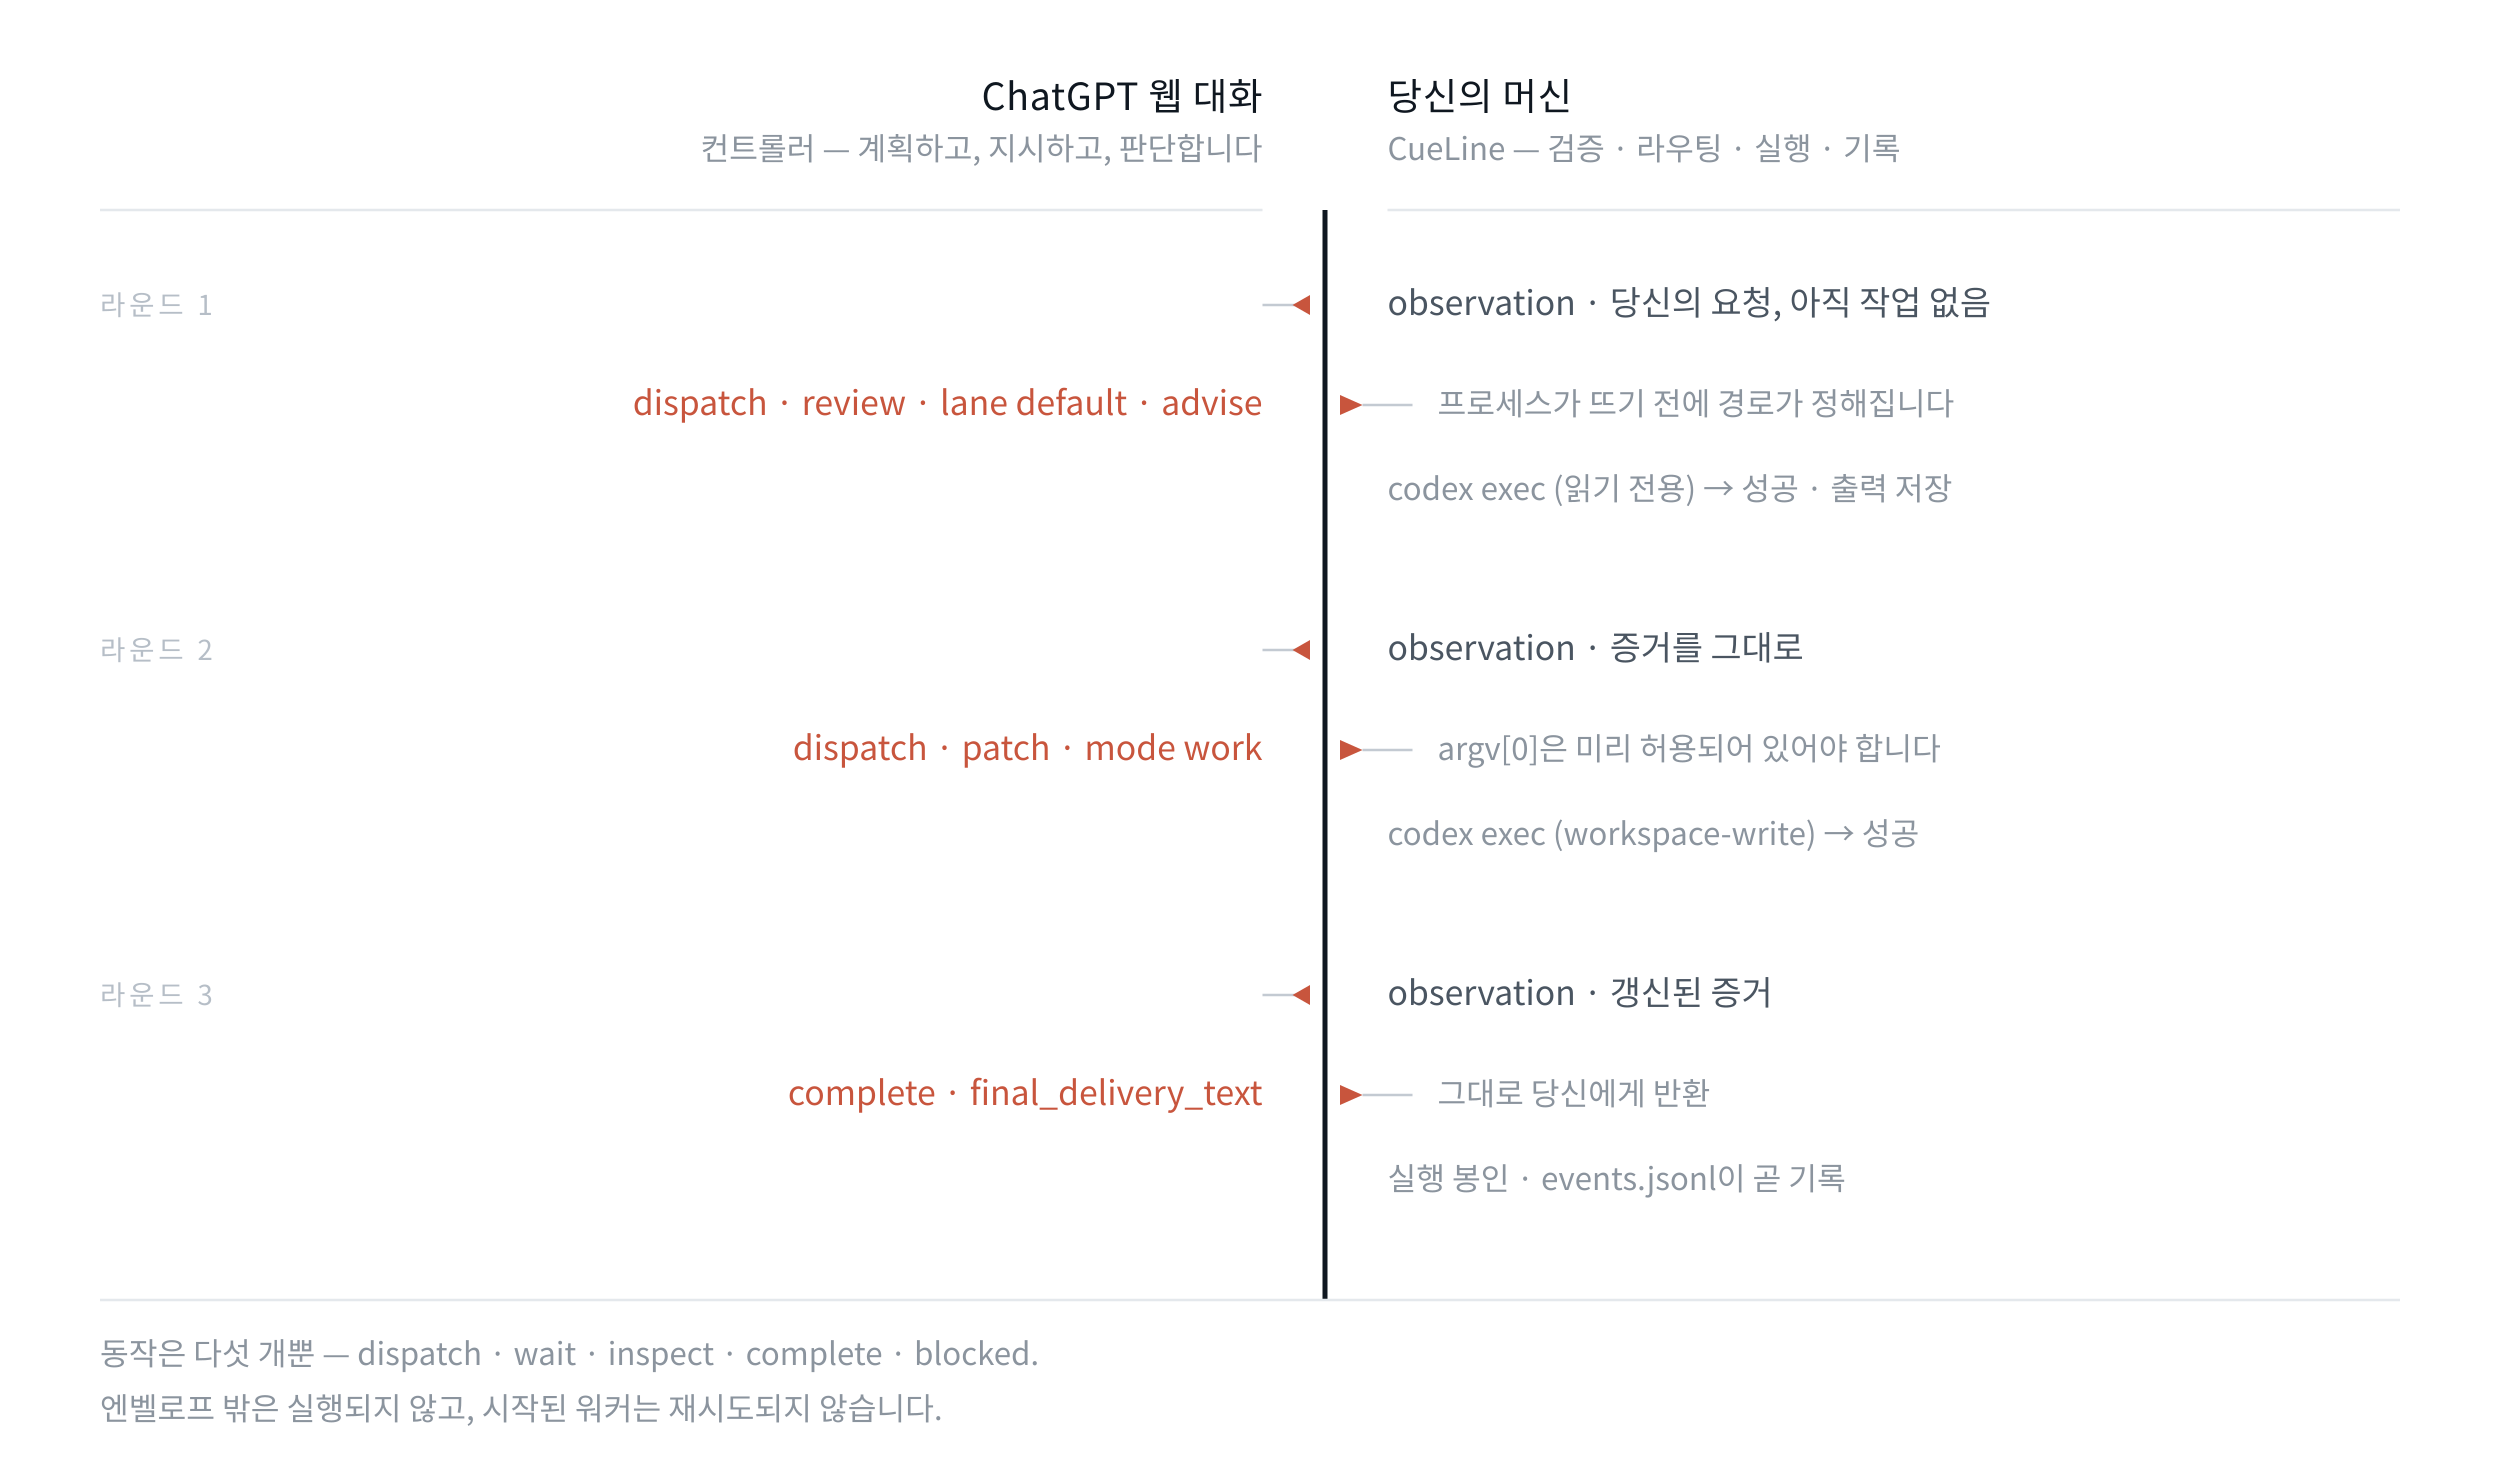
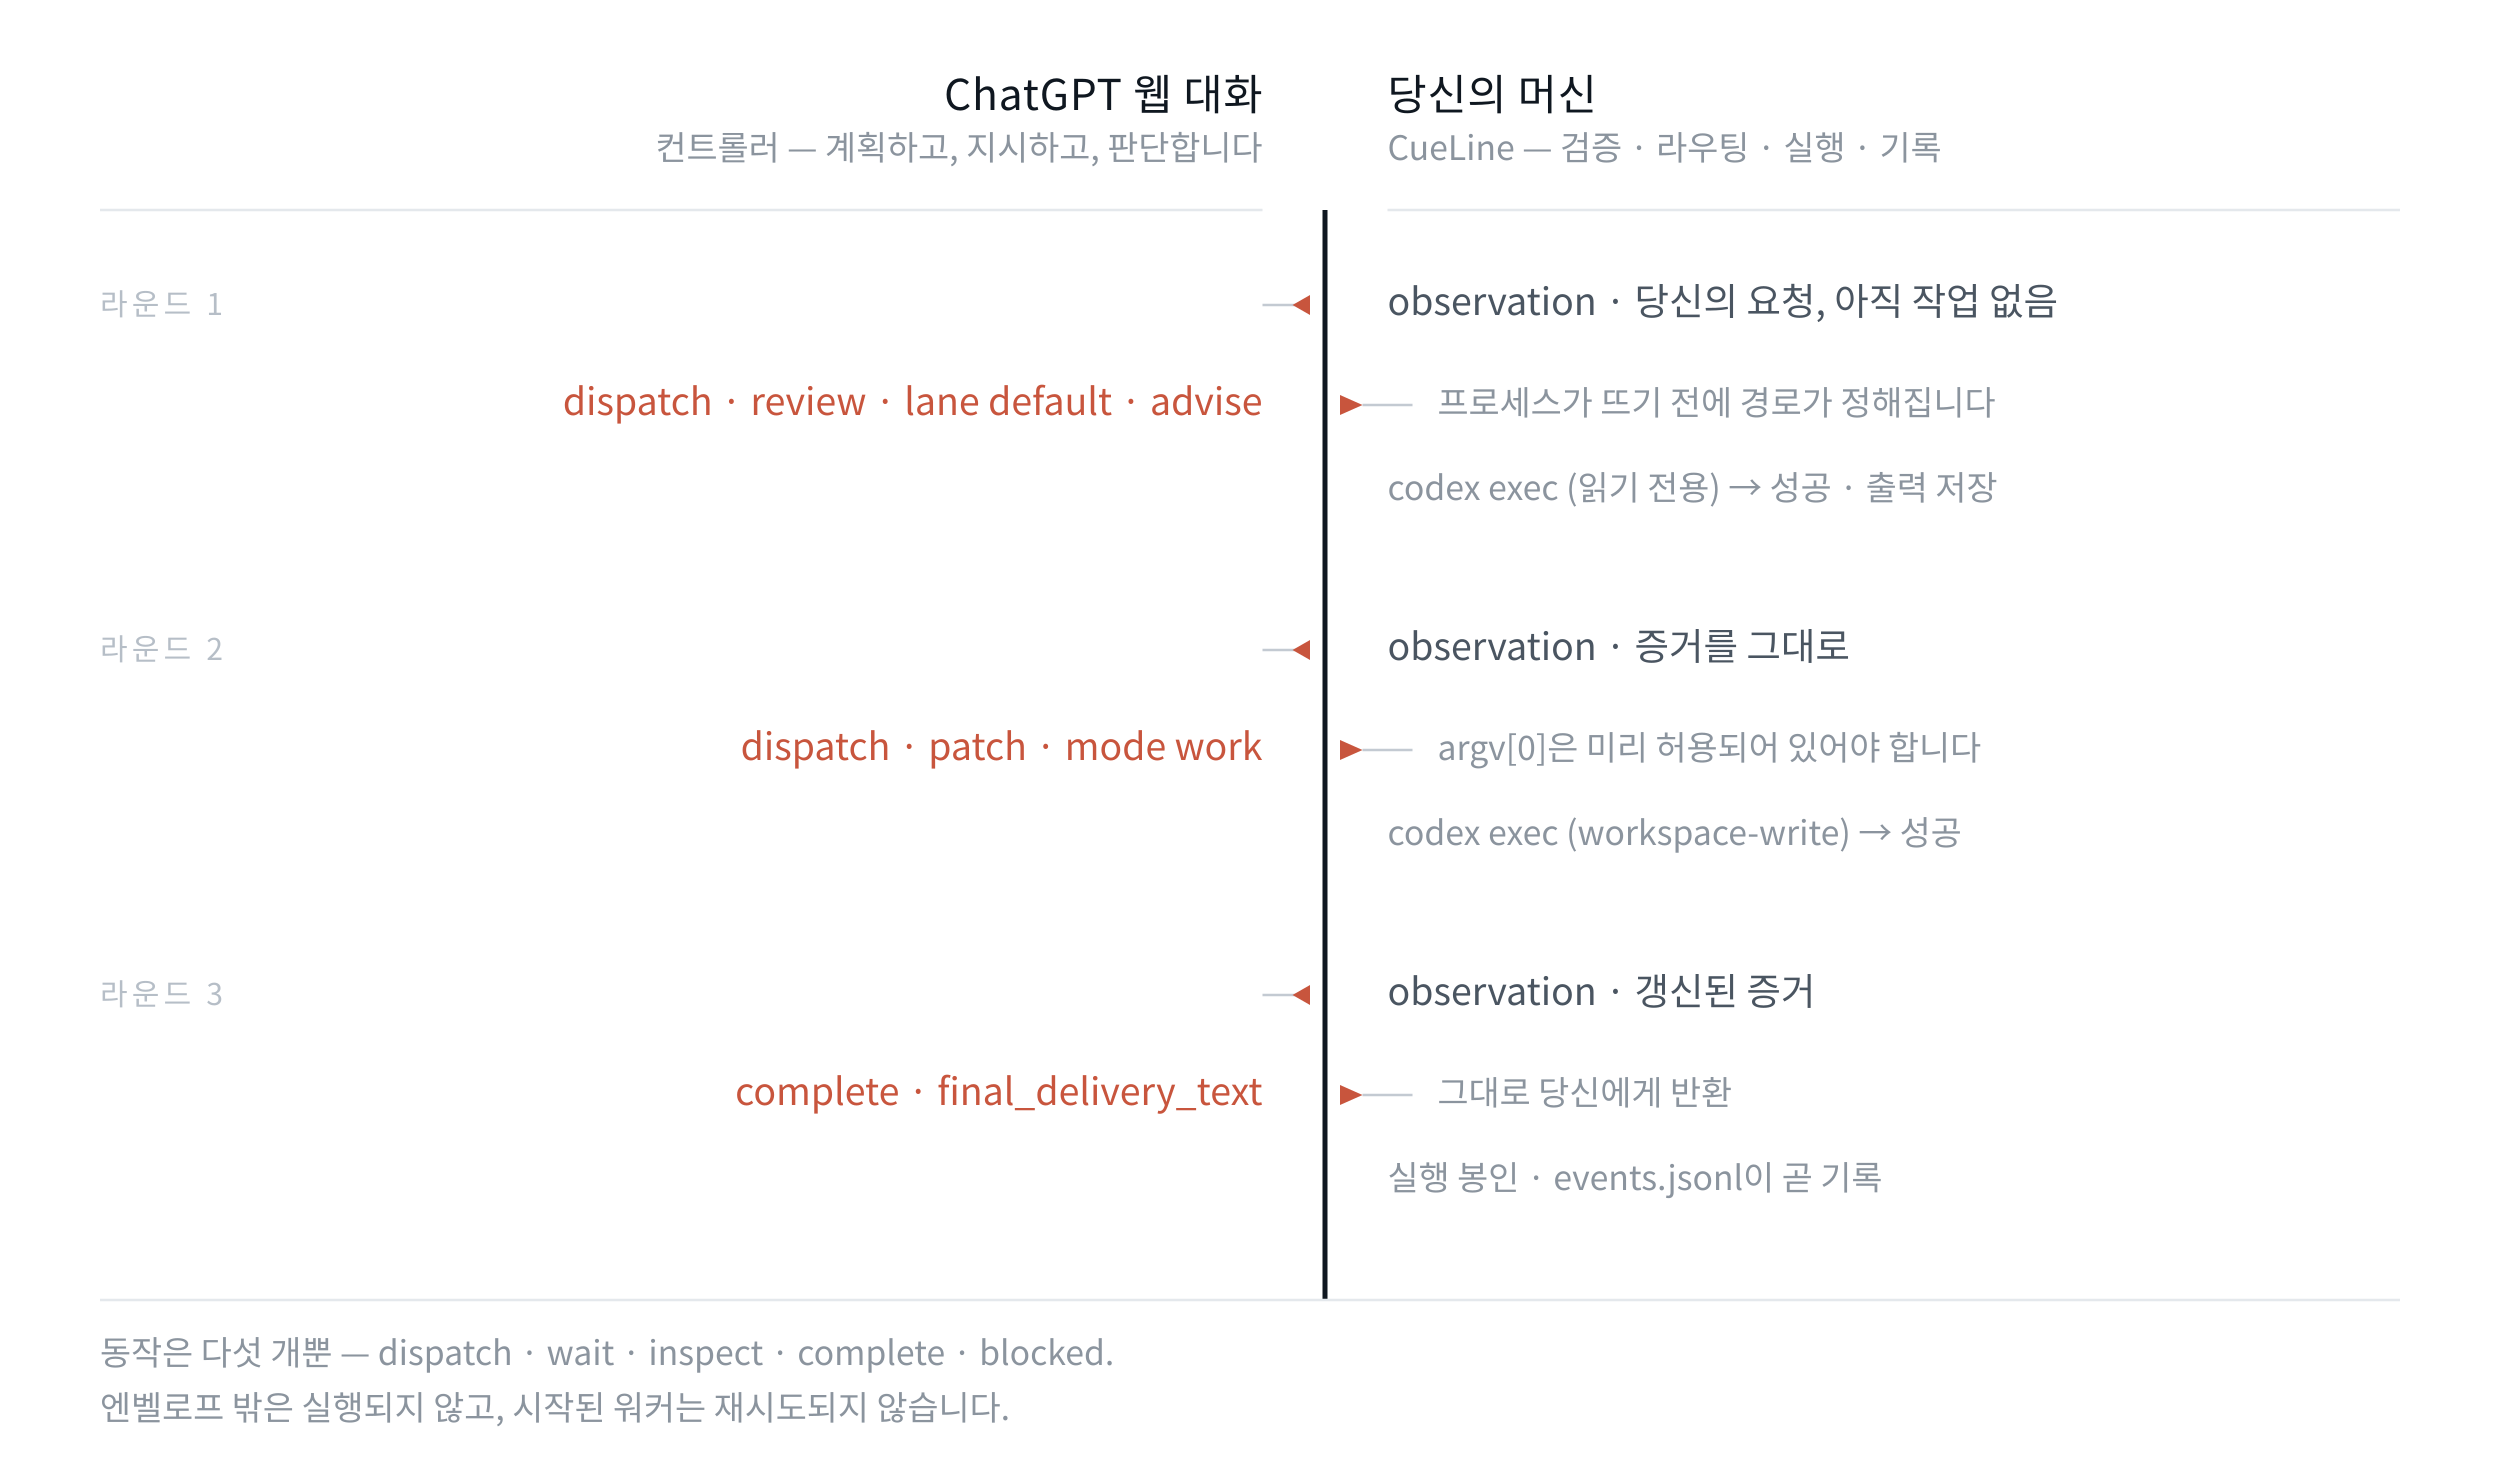
<svg xmlns="http://www.w3.org/2000/svg" viewBox="0 0 1000 590" width="1000" height="590" role="img" aria-label="CueLine 실행 한 번을 프롬프트북처럼 읽기: 머신이 관측을 보내고, 컨트롤러가 명령 하나를 내리고, 등록된 runner가 실행하며, complete가 나올 때까지 이어집니다.">
  <style>
    text { font-family: ui-monospace, SFMono-Regular, Menlo, Consolas, "Apple SD Gothic Neo", "Noto Sans CJK KR", "Malgun Gothic", monospace }
-     .hd   { fill: #0F1720; font-size: 15px; letter-spacing: .02em }
-     .sub  { fill: #8B949E; font-size: 12.5px }
+     .hd   { fill: #0F1720; font-size: 17px; letter-spacing: .02em }
+     .sub  { fill: #8B949E; font-size: 13.5px }
    .rule { stroke: #E4E8EC; stroke-width: 1 }
    .spine{ stroke: #0F1720; stroke-width: 2 }
    .tick { stroke: #C3CAD2; stroke-width: 1 }
-     .say  { fill: #C8553D; font-size: 13.5px }
-     .obs  { fill: #4A5561; font-size: 13.5px }
-     .note { fill: #8B949E; font-size: 12.5px }
-     .rnd  { fill: #B6BEC7; font-size: 11px; letter-spacing: .14em }
-     .foot { fill: #8B949E; font-size: 12.5px }
+     .say  { fill: #C8553D; font-size: 15px }
+     .obs  { fill: #4A5561; font-size: 15px }
+     .note { fill: #8B949E; font-size: 13.5px }
+     .rnd  { fill: #B6BEC7; font-size: 12px; letter-spacing: .14em }
+     .foot { fill: #8B949E; font-size: 13.5px }
    .cue  { fill: #C8553D }
    @media (prefers-color-scheme: dark) {
      .hd { fill: #E6EDF3 }
      .sub, .note, .foot { fill: #7D8590 }
      .rule { stroke: #21262D }
      .spine { stroke: #C9D1D9 }
      .tick { stroke: #30363D }
      .say { fill: #E0674C }
      .obs { fill: #ADBAC7 }
      .rnd { fill: #484F58 }
      .cue { fill: #E0674C }
    }
  </style>
  <text x="505" y="44" class="hd" text-anchor="end">ChatGPT 웹 대화</text>
  <text x="505" y="64" class="sub" text-anchor="end">컨트롤러 — 계획하고, 지시하고, 판단합니다</text>
  <text x="555" y="44" class="hd">당신의 머신</text>
  <text x="555" y="64" class="sub">CueLine — 검증 · 라우팅 · 실행 · 기록</text>
  <path d="M40 84H505" class="rule" />
  <path d="M555 84H960" class="rule" />
  <path d="M530 84V520" class="spine" />
  <text x="40" y="126" class="rnd">라운드 1</text>
  <path d="M505 122H524" class="tick" />
  <text x="555" y="126" class="obs">observation · 당신의 요청, 아직 작업 없음</text>
  <path d="M524 118 517 122 524 126z" class="cue" />
  <path d="M536 158 545 162 536 166z" class="cue" />
  <text x="505" y="166" class="say" text-anchor="end">dispatch · review · lane default · advise</text>
  <path d="M545 162H565" class="tick" />
  <text x="575" y="166" class="note">프로세스가 뜨기 전에 경로가 정해집니다</text>
  <text x="555" y="200" class="note">codex exec (읽기 전용) → 성공 · 출력 저장</text>
  <text x="40" y="264" class="rnd">라운드 2</text>
  <path d="M505 260H524" class="tick" />
  <text x="555" y="264" class="obs">observation · 증거를 그대로</text>
  <path d="M524 256 517 260 524 264z" class="cue" />
  <path d="M536 296 545 300 536 304z" class="cue" />
  <text x="505" y="304" class="say" text-anchor="end">dispatch · patch · mode work</text>
  <path d="M545 300H565" class="tick" />
  <text x="575" y="304" class="note">argv[0]은 미리 허용되어 있어야 합니다</text>
  <text x="555" y="338" class="note">codex exec (workspace-write) → 성공</text>
  <text x="40" y="402" class="rnd">라운드 3</text>
  <path d="M505 398H524" class="tick" />
  <text x="555" y="402" class="obs">observation · 갱신된 증거</text>
  <path d="M524 394 517 398 524 402z" class="cue" />
  <path d="M536 434 545 438 536 442z" class="cue" />
  <text x="505" y="442" class="say" text-anchor="end">complete · final_delivery_text</text>
  <path d="M545 438H565" class="tick" />
  <text x="575" y="442" class="note">그대로 당신에게 반환</text>
  <text x="555" y="476" class="note">실행 봉인 · events.jsonl이 곧 기록</text>
  <path d="M40 520H960" class="rule" />
  <text x="40" y="546" class="foot">동작은 다섯 개뿐 — dispatch · wait · inspect · complete · blocked.</text>
  <text x="40" y="568" class="foot">엔벨로프 밖은 실행되지 않고, 시작된 워커는 재시도되지 않습니다.</text>
</svg>
